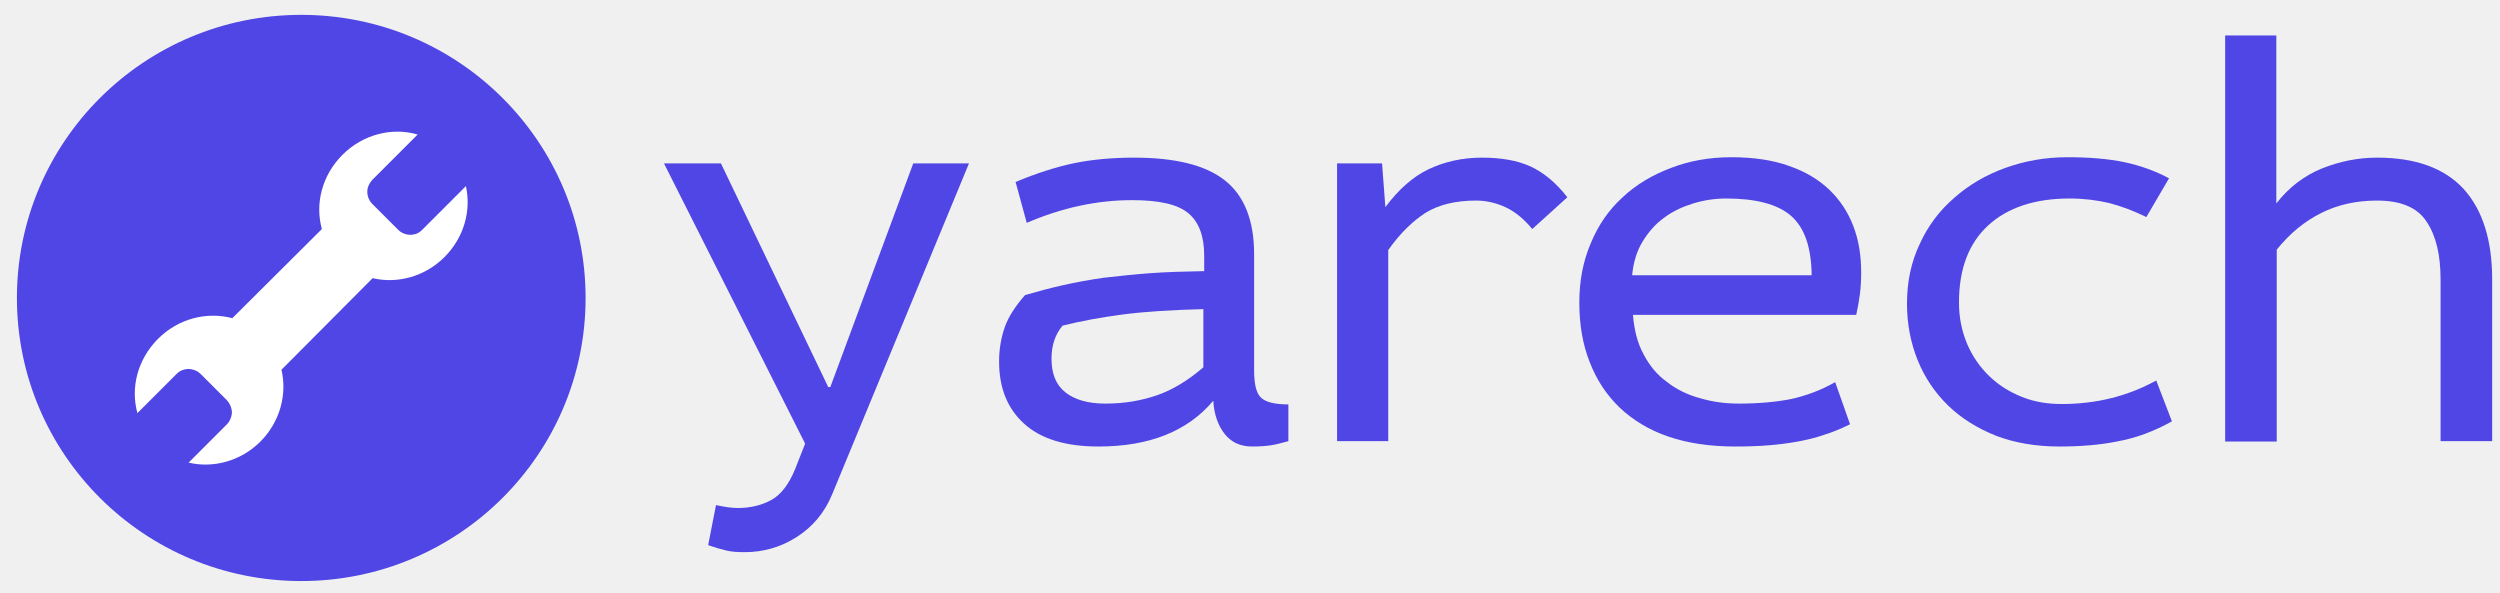
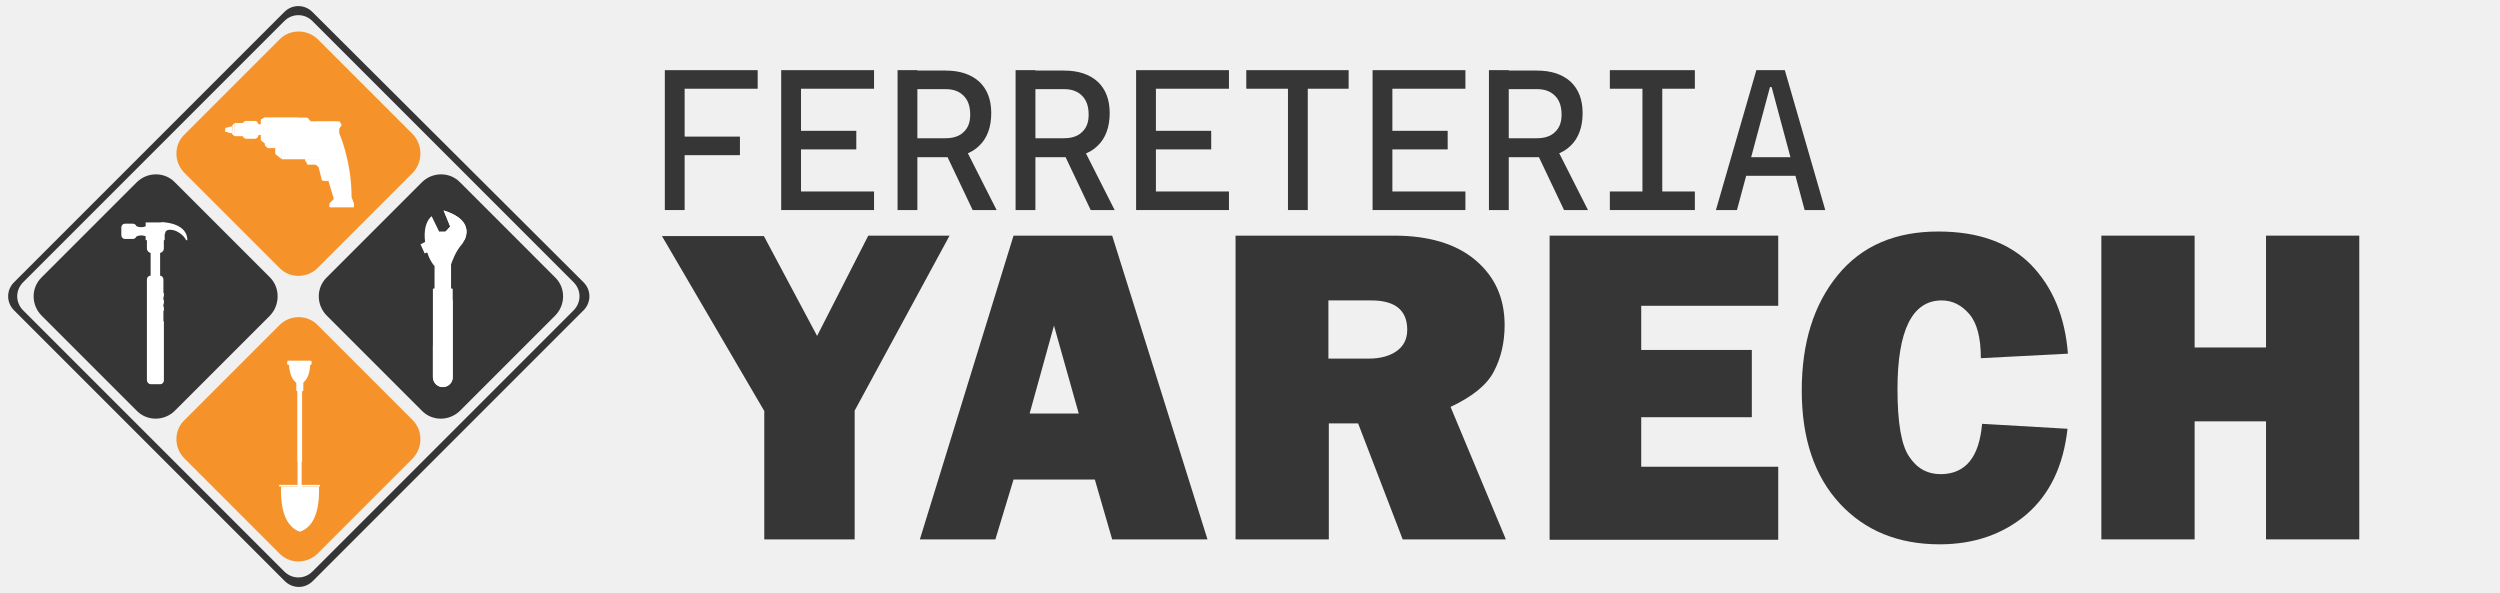
<svg xmlns="http://www.w3.org/2000/svg" version="1.1" id="Capa_1" x="0px" y="0px" viewBox="0 0 605.8 143.6" style="enable-background:new 0 0 605.8 143.6;" xml:space="preserve">
  <style type="text/css">
- 	.st0{fill:#4F46E5;}
- 	.st1{fill:#FFFFFF;}
+ 	.st0{fill:#363636;}
+ 	.st1{fill:#353535;}
+ 	.st2{fill:#F5922A;}
+ 	.st3{fill:#FFFFFF;}
+ 	.st4{fill:#FFFFFF;stroke:#FFFFFF;stroke-width:0.75;stroke-miterlimit:10;}
</style>
  <g>
-     <path class="st0" d="M174.7,39.6l26,54.2h0.5l20.1-54.2h13.5l-33.2,80.3c-1.8,4.3-4.6,7.7-8.5,10.2c-3.9,2.5-8.1,3.7-12.7,3.7   c-1.7,0-3.2-0.1-4.4-0.4c-1.3-0.3-2.7-0.7-4.4-1.3l1.9-9.7c2,0.4,3.7,0.7,5.3,0.7c3.1,0,5.9-0.7,8.2-2c2.3-1.3,4.2-3.8,5.7-7.5   l2.4-6.1l-34.2-67.9H174.7z" />
-     <path class="st0" d="M246.1,44.1c5-2.1,9.7-3.6,13.9-4.5c4.3-0.9,9.2-1.4,14.8-1.4c10,0,17.3,1.8,22,5.5c4.7,3.7,7.1,9.7,7.1,17.9   v28.2c0,3.2,0.5,5.4,1.6,6.5c1.1,1.1,3.3,1.7,6.7,1.7v8.9c-1.5,0.4-2.9,0.8-4.2,1c-1.3,0.2-2.9,0.3-4.6,0.3c-2.8,0-5-1-6.6-3   c-1.6-2-2.6-4.7-2.8-8.1c-6.2,7.4-15.5,11.1-27.8,11.1c-7.9,0-13.9-1.8-18-5.5c-4.1-3.7-6.1-8.7-6.1-15.1c0-3.1,0.5-5.8,1.4-8.4   c0.9-2.5,2.6-5.1,4.9-7.7c3.1-0.9,6.1-1.7,9.2-2.4c3.1-0.7,6.4-1.3,9.9-1.8c3.5-0.4,7.2-0.8,11.2-1.1c4-0.3,8.3-0.4,13.1-0.5v-3.8   c0-4.7-1.3-8.1-3.8-10.2c-2.6-2.2-7.1-3.2-13.7-3.2c-8.4,0-16.9,1.8-25.5,5.5L246.1,44.1z M291.8,74.9c-7.8,0.2-14.3,0.6-19.7,1.3   c-5.3,0.7-10.2,1.6-14.6,2.7c-1.8,2.1-2.7,4.8-2.7,8c0,3.7,1.1,6.4,3.4,8.2c2.3,1.8,5.5,2.7,9.7,2.7c4.5,0,8.6-0.7,12.4-2   c3.8-1.3,7.6-3.6,11.3-6.8V74.9z" />
-     <path class="st0" d="M334.9,39.6l0.8,10.6c3.2-4.3,6.7-7.4,10.5-9.2c3.8-1.8,8.1-2.8,12.9-2.8c4.7,0,8.6,0.7,11.7,2.1   c3.1,1.4,6.2,3.9,9,7.5l-8.5,7.7c-1.9-2.3-4-4.1-6.3-5.2c-2.3-1.1-4.8-1.7-7.3-1.7c-5,0-9.1,1-12.3,3c-3.1,2-6.2,5-9,9v46.3H324   V39.6H334.9z" />
-     <path class="st0" d="M395.7,76.3c0.3,3.7,1.1,6.9,2.6,9.6c1.4,2.7,3.3,5,5.7,6.7c2.3,1.8,5,3.1,8,3.9c3,0.9,6.1,1.3,9.4,1.3   c4.8,0,9-0.4,12.6-1.1c3.6-0.8,7.2-2.1,10.7-4.1l3.6,10.2c-2.2,1.1-4.4,2-6.4,2.6c-2,0.7-4.1,1.2-6.3,1.6c-2.2,0.4-4.5,0.7-6.9,0.9   c-2.5,0.2-5.2,0.3-8.2,0.3c-6.1,0-11.5-0.8-16.2-2.4c-4.7-1.6-8.6-4-11.8-7c-3.2-3.1-5.6-6.7-7.3-11.1c-1.7-4.3-2.5-9.1-2.5-14.4   c0-5.2,0.9-10,2.8-14.4c1.8-4.4,4.4-8.1,7.7-11.1c3.3-3.1,7.2-5.4,11.7-7.1c4.4-1.7,9.3-2.6,14.6-2.6c5.4,0,10.1,0.7,14,2.1   c4,1.4,7.2,3.3,9.8,5.8c2.6,2.5,4.5,5.4,5.8,8.8c1.3,3.4,1.9,7.1,1.9,11.2c0,1.9-0.1,3.6-0.3,5.2c-0.2,1.6-0.5,3.3-0.9,5.1H395.7z    M439,66.6c-0.1-6.7-1.7-11.4-5-14.3c-3.2-2.8-8.5-4.2-15.7-4.2c-2.7,0-5.4,0.4-8,1.2c-2.6,0.8-5,1.9-7.1,3.5   c-2.1,1.5-3.8,3.5-5.2,5.8c-1.4,2.3-2.2,5-2.5,8.1H439z" />
-     <path class="st0" d="M520.1,52.6c-3-1.5-6-2.6-9-3.4c-3-0.7-6.2-1.1-9.6-1.1c-8.4,0-15,2.2-19.7,6.5c-4.7,4.3-7.1,10.5-7.1,18.7   c0,3.7,0.7,7,2,10.1c1.3,3,3.1,5.6,5.4,7.8c2.3,2.2,4.9,3.8,7.9,5c3,1.2,6.2,1.7,9.6,1.7c8.4,0,16-1.9,22.9-5.7l3.8,9.9   c-4.3,2.4-8.6,4-12.9,4.8c-4.3,0.9-9.1,1.3-14.4,1.3c-5.7,0-10.8-0.9-15.3-2.6c-4.5-1.8-8.4-4.2-11.6-7.3c-3.2-3.1-5.7-6.8-7.4-11   c-1.7-4.2-2.6-8.8-2.6-13.7c0-5.3,1-10.1,3.1-14.5c2-4.4,4.8-8.1,8.4-11.2c3.5-3.1,7.6-5.5,12.3-7.2c4.7-1.7,9.7-2.6,15.1-2.6   c5.4,0,10,0.4,13.8,1.2c3.8,0.8,7.4,2.1,10.8,3.9L520.1,52.6z" />
-     <path class="st0" d="M551.6,8.6v40.7c3.1-4,6.9-6.8,11.1-8.5c4.3-1.7,8.7-2.6,13.3-2.6c9.3,0,16.3,2.5,21,7.6   c4.6,5.1,6.9,12.4,6.9,21.9v39.2h-12.5V67.7c0-5.9-1.1-10.6-3.4-14c-2.2-3.4-6.2-5.1-12-5.1c-5,0-9.5,1-13.5,3   c-4,2-7.6,4.9-10.8,8.9v46.5h-12.5V8.6H551.6z" />
+     <path class="st0" d="M230.1,57.1l-23,42.4v31.2h-21.9V99.6l-24.8-42.4h24.7L198,81.4l12.4-24.3H230.1z" />
+     <path class="st0" d="M269.5,130.7l-4.2-14.5h-19.7l-4.4,14.5h-18.3l22.7-73.6h23.9l23.1,73.6H269.5z M249.5,100.2h11.9l-6-21.3   L249.5,100.2z" />
+     <path class="st0" d="M364.9,130.7h-25l-10.8-28.1h-7.1v28.1h-22.6V57.1h38.4c8.5,0,15.1,2,19.8,6c4.7,4,7,9.2,7,15.7   c0,4.2-0.9,8-2.6,11.2c-1.7,3.3-5.2,6.1-10.5,8.6L364.9,130.7z M321.9,86.9h9.7c2.8,0,5.1-0.6,6.8-1.8c1.7-1.2,2.6-2.9,2.6-5.2   c0-4.7-2.9-7.1-8.7-7.1h-10.4V86.9z" />
+     <path class="st0" d="M430.9,113.2v17.6h-55.4V57.1h55.4v17h-33.2v10.7h26.8v16.3h-26.8v12H430.9z" />
+     <path class="st0" d="M480.3,102.7l20.7,1.2c-1,9-4.3,15.9-10,20.8c-5.7,4.8-12.7,7.2-21,7.2c-10,0-18.1-3.3-24.2-9.9   c-6.1-6.6-9.2-15.7-9.2-27.4c0-11.5,2.9-20.8,8.7-27.9c5.8-7.1,13.9-10.6,24.4-10.6c9.7,0,17.2,2.7,22.5,8.1   c5.2,5.4,8.2,12.5,8.9,21.5l-21.1,1.1c0-4.9-0.9-8.5-2.8-10.7c-1.9-2.2-4.1-3.3-6.7-3.3c-7.1,0-10.7,7.2-10.7,21.5   c0,8,0.9,13.5,2.8,16.3c1.9,2.9,4.4,4.3,7.8,4.3C476.3,114.8,479.6,110.8,480.3,102.7z" />
+     <path class="st0" d="M571.7,57.1v73.6h-22.6v-28.6h-17.3v28.6h-22.6V57.1h22.6v27.1h17.3V57.1H571.7z" />
  </g>
-   <ellipse class="st0" cx="73" cy="72.2" rx="68.9" ry="68.6" />
-   <path class="st1" d="M107.7,62.3c-4.8,4.8-11.5,6.5-17.4,5.1L68.2,89.6c1.4,5.9-0.3,12.6-5.1,17.4c-4.8,4.8-11.5,6.5-17.4,5.1  l9.3-9.3c0.7-0.7,1.1-1.7,1.2-2.7c0-1.1-0.4-2.2-1.2-3.1l-6.4-6.4c-0.8-0.8-2-1.2-3.1-1.2c-1,0.1-1.9,0.4-2.7,1.2l-9.5,9.5  c-1.7-6.1,0-13,5-18c5-5,11.9-6.6,18-5L78,55.5c-1.7-6.1,0-13,5-18c5-5,12.1-6.7,18.2-4.9l-11,11c-0.5,0.6-0.9,1.2-1.1,2  c-0.3,1.3,0.1,2.8,1.1,3.8l6.3,6.3c1,1,2.5,1.4,3.8,1.1c0.7-0.1,1.4-0.5,2-1.1l10.6-10.6C114.2,51,112.5,57.5,107.7,62.3z" />
+   <g>
+     <path class="st0" d="M161.1,50.9V17h4.8v33.9H161.1z M161.1,21.5V17h22.5v4.5H161.1z M161.1,37.6v-4.5h18.2v4.5H161.1z" />
+     <path class="st0" d="M189.3,50.9V17h4.8v33.9H189.3z M189.3,21.5V17h22.5v4.5H189.3z M189.3,36.2v-4.5h18.2v4.5H189.3z M189.3,50.9   v-4.5h22.5v4.5H189.3z" />
+     <path class="st0" d="M217.5,50.9V17h4.8v33.9H217.5z M221.9,38v-4.5h7.2c1.9,0,3.4-0.5,4.4-1.5c1.1-1,1.6-2.4,1.6-4.2   c0-2-0.5-3.5-1.6-4.6c-1.1-1.1-2.5-1.6-4.4-1.6H222l-0.6-4.5h7.7c3.5,0,6.2,0.9,8.2,2.7c1.9,1.8,2.9,4.3,2.9,7.6   c0,3.4-1,6.1-2.9,7.9c-1.9,1.9-4.6,2.8-8.2,2.8H221.9z M235.7,50.9l-7.6-16h5.3l8.1,16H235.7z" />
+     <path class="st0" d="M246.1,50.9V17h4.8v33.9H246.1z M250.6,38v-4.5h7.2c1.9,0,3.4-0.5,4.4-1.5c1.1-1,1.6-2.4,1.6-4.2   c0-2-0.5-3.5-1.6-4.6c-1.1-1.1-2.5-1.6-4.4-1.6h-7.1l-0.6-4.5h7.7c3.5,0,6.2,0.9,8.2,2.7c1.9,1.8,2.9,4.3,2.9,7.6   c0,3.4-1,6.1-2.9,7.9c-1.9,1.9-4.6,2.8-8.2,2.8H250.6z M264.3,50.9l-7.6-16h5.3l8.1,16H264.3z" />
+     <path class="st0" d="M275.3,50.9V17h4.8v33.9H275.3z M275.3,21.5V17h22.5v4.5H275.3z M275.3,36.2v-4.5h18.2v4.5H275.3z M275.3,50.9   v-4.5h22.5v4.5H275.3z" />
+     <path class="st0" d="M302,21.5V17h24.8v4.5H302z M312.1,50.9V17h4.8v33.9H312.1z" />
+     <path class="st0" d="M332.6,50.9V17h4.8v33.9H332.6z M332.6,21.5V17h22.5v4.5H332.6z M332.6,36.2v-4.5h18.2v4.5H332.6z M332.6,50.9   v-4.5h22.5v4.5H332.6z" />
+     <path class="st0" d="M360.8,50.9V17h4.8v33.9H360.8z M365.2,38v-4.5h7.2c1.9,0,3.4-0.5,4.4-1.5c1.1-1,1.6-2.4,1.6-4.2   c0-2-0.5-3.5-1.6-4.6c-1.1-1.1-2.5-1.6-4.4-1.6h-7.1l-0.6-4.5h7.7c3.5,0,6.2,0.9,8.2,2.7c1.9,1.8,2.9,4.3,2.9,7.6   c0,3.4-1,6.1-2.9,7.9c-1.9,1.9-4.6,2.8-8.2,2.8H365.2z M379,50.9l-7.6-16h5.3l8.1,16H379z" />
+     <path class="st0" d="M390.1,21.5V17h20.6v4.5H390.1z M390.1,50.9v-4.5h20.6v4.5H390.1z M398,50.9V17h4.8v33.9H398z" />
+     <path class="st0" d="M415.8,50.9l9.8-33.9h6.9l9.8,33.9h-5l-8-29.8h-0.4l-8,29.8H415.8z M420.4,42.6v-4.5h17.2v4.5H420.4z" />
+   </g>
+   <g>
+     <path class="st1" d="M68.9,2.9L3.4,68.4c-1.9,1.9-1.9,4.9,0,6.8l65.6,65.6c1.9,1.9,4.9,1.9,6.8,0l65.6-65.6c1.9-1.9,1.9-4.9,0-6.8   L75.7,2.9C73.8,1,70.8,1,68.9,2.9z M139,68.4c1.9,1.9,1.9,4.9,0,6.8l-63.3,63.3c-1.9,1.9-4.9,1.9-6.8,0L5.6,75.2   c-1.9-1.9-1.9-4.9,0-6.8L68.9,5.1c1.9-1.9,4.9-1.9,6.8,0L139,68.4z" />
+     <g>
+       <path class="st2" d="M100,41.9l-23,23c-2.6,2.6-6.8,2.6-9.3,0l-23-23c-2.6-2.6-2.6-6.8,0-9.3l23-23C70.2,7,74.4,7,77,9.5l23,23    C102.5,35.1,102.5,39.3,100,41.9z" />
+       <path class="st2" d="M100,111.1l-23,23c-2.6,2.6-6.8,2.6-9.3,0l-23-23c-2.6-2.6-2.6-6.8,0-9.3l23-23c2.6-2.6,6.8-2.6,9.3,0l23,23    C102.5,104.3,102.5,108.5,100,111.1z" />
+       <g>
+         <path class="st0" d="M65.4,76.5l-23,23c-2.6,2.6-6.8,2.6-9.3,0l-23-23c-2.6-2.6-2.6-6.8,0-9.3l23-23c2.6-2.6,6.8-2.6,9.3,0l23,23     C67.9,69.7,67.9,73.9,65.4,76.5z" />
+         <path class="st0" d="M134.5,76.5l-23,23c-2.6,2.6-6.8,2.6-9.3,0l-23-23c-2.6-2.6-2.6-6.8,0-9.3l23-23c2.6-2.6,6.8-2.6,9.3,0     l23,23C137.1,69.7,137.1,73.9,134.5,76.5z" />
+       </g>
+     </g>
+   </g>
+   <g>
+     <g>
+       <g>
+         <rect x="36.5" y="59.8" class="st3" width="2.3" height="10.4" />
+       </g>
+       <g>
+         <path class="st3" d="M35.6,54.7c-1.4,0.8-2.8,0-2.8,0h-0.5v2.7h0.5c0,0,1.4-0.8,2.8,0c0,0,0.4-0.1,0.5,0c0.1,0.1,0-2.7,0-2.7     H35.6z" />
+       </g>
+       <g>
+         <path class="st3" d="M33.1,57c0,0.5-0.4,0.9-0.9,0.9h-1.9c-0.5,0-0.9-0.4-0.9-0.9v-1.9c0-0.5,0.4-0.9,0.9-0.9h1.9     c0.5,0,0.9,0.4,0.9,0.9V57z" />
+       </g>
+       <g>
+         <path class="st3" d="M39.7,60.2c0,0.6-0.5,1.1-1.1,1.1h-1.9c-0.6,0-1.1-0.5-1.1-1.1v-1.9c0-0.6,0.5-1.1,1.1-1.1h1.9     c0.6,0,1.1,0.5,1.1,1.1V60.2z" />
+       </g>
+       <g>
+         <path class="st3" d="M40,53.9h-0.4h-0.6v2.8H40c0-1.7,2.6-0.8,2.7-0.7c1.9,0.9,2.4,2.2,2.4,2.2h0.3C45.4,54.2,40,53.9,40,53.9z" />
+       </g>
+       <g>
+         <rect x="35.3" y="53.9" class="st3" width="4.6" height="4.3" />
+       </g>
+       <path class="st3" d="M38.7,66.8h-2.2c-0.5,0-0.9,0.4-0.9,0.9v6.5v11.4v6.5c0,0.5,0.4,0.9,0.9,0.9h2.2c0.5,0,0.9-0.4,0.9-0.9v-6.5    V74.3v-6.5C39.6,67.2,39.2,66.8,38.7,66.8z" />
+     </g>
+     <g>
+       <rect x="35.7" y="72.7" class="st3" width="4" height="0.9" />
+       <rect x="35.7" y="71" class="st3" width="4" height="0.9" />
+       <rect x="35.7" y="74.4" class="st3" width="4" height="0.9" />
+     </g>
+     <path class="st3" d="M35.7,80.6v5.1v6.5c0,0.5,0.4,0.9,0.9,0.9h2.2c0.5,0,0.9-0.4,0.9-0.9v-6.5v-7.9C38.5,78.5,36.9,79.5,35.7,80.6   z" />
+   </g>
+   <g>
+     <g>
+       <g>
+         <g>
+           <path class="st3" d="M107.5,51l1.6,3.9l-1.1,1.2h-1.6l-1.8-3.7c0,0-2.8,1.8-1.2,8.3c0,0,0.5,2.2,1.9,3.8v25.5c0,0.2,0,1,0,1.3      c0,1.1,0.9,2,2,2c1.1,0,2-0.9,2-2c0-0.3,0-1.1,0-1.3V64.1c0.3-0.9,1.1-3.2,2.7-5C112,59.1,116.3,53.7,107.5,51z M107.2,92.8      c-0.9,0-1.6-0.7-1.6-1.6c0-0.9,0.7-1.6,1.6-1.6c0.9,0,1.6,0.7,1.6,1.6C108.8,92.1,108.1,92.8,107.2,92.8z" />
+         </g>
+         <g>
+           <path class="st3" d="M107.5,51l1.6,3.9l-1.1,1.2l-0.4,0.2l0,0l-5.7,2.9l1,2.2l0.6-0.2l0,0l9.1-3.1C113.4,56.3,113.8,53,107.5,51      z" />
+         </g>
+         <g>
+           <path class="st3" d="M108.4,77c0,0.7-0.6,1.3-1.3,1.3l0,0c-0.7,0-1.3-0.6-1.3-1.3V66.5c0-0.7,0.6-1.3,1.3-1.3l0,0      c0.7,0,1.3,0.6,1.3,1.3V77z" />
+         </g>
+         <g>
+           <path class="st3" d="M108.2,59.5c0.2,0.5-0.1,1.1-0.6,1.3l-1,0.4c-0.5,0.2-1.1-0.1-1.3-0.6l0,0c-0.2-0.5,0.1-1.1,0.6-1.3l1-0.4      C107.4,58.7,108,58.9,108.2,59.5L108.2,59.5z" />
+         </g>
+         <g>
+           <g>
+             <path class="st3" d="M106.4,60.9c0,0.1,0,0.2-0.1,0.3l0,0c-0.1,0-0.2,0-0.3-0.1l-0.5-1.5c0-0.1,0-0.2,0.1-0.3l0,0       c0.1,0,0.2,0,0.3,0.1L106.4,60.9z" />
+           </g>
+           <g>
+             <path class="st3" d="M106.9,60.7c0,0.1,0,0.2-0.1,0.3l0,0c-0.1,0-0.2,0-0.3-0.1l-0.5-1.5c0-0.1,0-0.2,0.1-0.3l0,0       c0.1,0,0.2,0,0.3,0.1L106.9,60.7z" />
+           </g>
+           <g>
+             <path class="st3" d="M107.5,60.5c0,0.1,0,0.2-0.1,0.3l0,0c-0.1,0-0.2,0-0.3-0.1l-0.5-1.5c0-0.1,0-0.2,0.1-0.3l0,0       c0.1,0,0.2,0,0.3,0.1L107.5,60.5z" />
+           </g>
+           <g>
+             <path class="st3" d="M108,60.4c0,0.1,0,0.2-0.1,0.3l0,0c-0.1,0-0.2,0-0.3-0.1l-0.5-1.5c0-0.1,0-0.2,0.1-0.3l0,0       c0.1,0,0.2,0,0.3,0.1L108,60.4z" />
+           </g>
+         </g>
+       </g>
+     </g>
+     <path class="st3" d="M109.4,69.9h-4.3c-0.1,0-0.2,0.1-0.2,0.2v2.6v18.3v0.4c0,1.3,1.1,2.4,2.4,2.4s2.4-1.1,2.4-2.4v-0.4V72.7v-2.6   C109.7,70,109.6,69.9,109.4,69.9z" />
+     <path class="st3" d="M109.7,91.5v-0.4V72.7v-0.1c-1.1,1.2-2.3,3.3-2.9,6.9c0,0-0.4,2-1.9,4.2v7.3v0.4c0,1.3,1.1,2.4,2.4,2.4   S109.7,92.8,109.7,91.5z" />
+     <g>
+       <path class="st3" d="M107.7,83.9c0,0.3-0.2,0.5-0.5,0.5c-0.3,0-0.5-0.2-0.5-0.5c0-0.3,0.2-0.5,0.5-0.5    C107.5,83.5,107.7,83.7,107.7,83.9z" />
+       <path class="st3" d="M107.7,86.4c0,0.3-0.2,0.5-0.5,0.5c-0.3,0-0.5-0.2-0.5-0.5c0-0.3,0.2-0.5,0.5-0.5    C107.5,85.9,107.7,86.1,107.7,86.4z" />
+       <path class="st3" d="M107.7,88.9c0,0.3-0.2,0.5-0.5,0.5c-0.3,0-0.5-0.2-0.5-0.5c0-0.3,0.2-0.5,0.5-0.5    C107.5,88.4,107.7,88.6,107.7,88.9z" />
+       <path class="st3" d="M107.7,91.3c0,0.3-0.2,0.5-0.5,0.5c-0.3,0-0.5-0.2-0.5-0.5c0-0.3,0.2-0.5,0.5-0.5    C107.5,90.9,107.7,91.1,107.7,91.3z" />
+     </g>
+   </g>
+   <g>
+     <rect x="56.9" y="29.8" class="st3" width="3" height="3.1" />
+     <rect x="56.9" y="32.4" class="st3" width="3" height="0.6" />
+     <path class="st3" d="M64.5,31.8c0,0.5-0.4,0.9-0.8,0.9h-1.5c-0.4,0-0.8-0.4-0.8-0.9V31c0-0.5,0.4-0.9,0.8-0.9h1.5   c0.4,0,0.8,0.4,0.8,0.9V31.8z" />
+     <path class="st3" d="M62.6,32.8c0,0.4-0.4,0.8-0.8,0.8h-2.2c-0.4,0-0.8-0.4-0.8-0.8v-2.7c0-0.4,0.4-0.8,0.8-0.8h2.2   c0.4,0,0.8,0.4,0.8,0.8V32.8z" />
+     <path class="st3" d="M61.8,32.8h-2.2c-0.4,0-0.8-0.4-0.8-0.8v0.7c0,0.4,0.4,0.8,0.8,0.8h2.2c0.4,0,0.8-0.4,0.8-0.8V32   C62.6,32.5,62.2,32.8,61.8,32.8z" />
+     <polygon class="st3" points="74.5,28.5 64.1,28.5 63.2,29 63.2,34 64.2,34.8 64.2,35.2 64.9,35.9 75.3,35.9 75.3,29.4  " />
+     <path class="st3" d="M85.2,47.9c0-9-3-15.6-3-15.6v-1.1l0.6-0.9l-0.5-0.9h-12l-0.6,0.9h-1.4v8.3H78l2.9,9.6l-1,1v1h5.8v-1   L85.2,47.9z" />
+     <path class="st3" d="M83.3,41.2c0,1-0.8,1.8-1.8,1.8c-1,0-1.8-0.8-1.8-1.8c0-1,0.8-1.8,1.8-1.8C82.5,39.5,83.3,40.3,83.3,41.2z" />
+     <polygon class="st3" points="68.3,30.3 68.3,38.6 66.7,37.3 66.7,33.1  " />
+     <path class="st3" d="M73.9,38.6l0.6,1.3h2l0.7,0.6l0.8,3.2c0,0,0.6,0.3,1.6,0L78,38.6H73.9z" />
+     <path class="st3" d="M69.3,33.5c0,0.2-0.1,0.3-0.3,0.3l0,0c-0.2,0-0.3-0.1-0.3-0.3v-2.1c0-0.2,0.1-0.3,0.3-0.3l0,0   c0.2,0,0.3,0.1,0.3,0.3V33.5z" />
+     <path class="st3" d="M69.3,37.1c0,0.2-0.1,0.3-0.3,0.3l0,0c-0.2,0-0.3-0.1-0.3-0.3v-2.1c0-0.2,0.1-0.3,0.3-0.3l0,0   c0.2,0,0.3,0.1,0.3,0.3V37.1z" />
+     <path class="st3" d="M79.1,39.4c-0.2-0.7-1.1-0.8-1.1-0.8h-4.1l0.2,0.6h3.3l1.4,4.7c0.2,0,0.4,0,0.7-0.1c0.3-0.2,0.3-0.7,0.3-0.7   C79.8,42.5,79.1,39.4,79.1,39.4z" />
+     <path class="st3" d="M82.7,41.2c0,0.6-0.5,1.2-1.2,1.2c-0.6,0-1.2-0.5-1.2-1.2c0-0.6,0.5-1.2,1.2-1.2   C82.2,40.1,82.7,40.6,82.7,41.2z" />
+     <path class="st3" d="M82.4,41.2c0,0.5-0.4,0.9-0.9,0.9c-0.5,0-0.9-0.4-0.9-0.9c0-0.5,0.4-0.9,0.9-0.9C82,40.4,82.4,40.8,82.4,41.2z   " />
+     <path class="st3" d="M76.7,35.5c0,0.4-0.4,0.8-0.8,0.8h-4.4c-0.4,0-0.8-0.4-0.8-0.8v-2.8c0-0.4,0.4-0.8,0.8-0.8h4.4   c0.4,0,0.8,0.4,0.8,0.8V35.5z" />
+     <g>
+       <path class="st3" d="M79.7,32.2c0,0.1-0.1,0.2-0.2,0.2h-1.7c-0.1,0-0.2-0.1-0.2-0.2l0,0c0-0.1,0.1-0.2,0.2-0.2h1.7    C79.6,32,79.7,32.1,79.7,32.2L79.7,32.2z" />
+       <path class="st3" d="M79.7,33c0,0.1-0.1,0.2-0.2,0.2h-1.7c-0.1,0-0.2-0.1-0.2-0.2l0,0c0-0.1,0.1-0.2,0.2-0.2h1.7    C79.6,32.8,79.7,32.9,79.7,33L79.7,33z" />
+       <path class="st3" d="M79.7,33.8c0,0.1-0.1,0.2-0.2,0.2h-1.7c-0.1,0-0.2-0.1-0.2-0.2l0,0c0-0.1,0.1-0.2,0.2-0.2h1.7    C79.6,33.6,79.7,33.7,79.7,33.8L79.7,33.8z" />
+       <path class="st3" d="M79.7,34.6c0,0.1-0.1,0.2-0.2,0.2h-1.7c-0.1,0-0.2-0.1-0.2-0.2l0,0c0-0.1,0.1-0.2,0.2-0.2h1.7    C79.6,34.3,79.7,34.4,79.7,34.6L79.7,34.6z" />
+       <path class="st3" d="M79.7,35.3c0,0.1-0.1,0.2-0.2,0.2h-1.7c-0.1,0-0.2-0.1-0.2-0.2l0,0c0-0.1,0.1-0.2,0.2-0.2h1.7    C79.6,35.1,79.7,35.2,79.7,35.3L79.7,35.3z" />
+       <path class="st3" d="M79.7,36.1c0,0.1-0.1,0.2-0.2,0.2h-1.7c-0.1,0-0.2-0.1-0.2-0.2l0,0c0-0.1,0.1-0.2,0.2-0.2h1.7    C79.6,35.9,79.7,36,79.7,36.1L79.7,36.1z" />
+     </g>
+     <polygon class="st3" points="67.4,29.7 68.3,30.3 69.7,30.3 70.3,29.4 72.2,29.4 72.2,28.5 64.1,28.5 63.2,29 64.4,29.7  " />
+     <polygon class="st3" points="64.2,34.8 64.9,34.8 64.9,35.9 64.2,35.2  " />
+     <polygon class="st3" points="79.9,49.2 85.2,47.9 85.7,49.2 85.7,50.2 79.9,50.2  " />
+     <polygon class="st3" points="79.9,49.6 85.7,49.2 85.7,50.2 79.9,50.2  " />
+     <g>
+       <path class="st3" d="M79.5,30.5c0.1,0,0.2-0.1,0.2-0.2v-0.9h-0.4v0.9C79.3,30.4,79.4,30.5,79.5,30.5z" />
+       <path class="st3" d="M78.7,30.5c0.1,0,0.2-0.1,0.2-0.2v-0.9h-0.4v0.9C78.5,30.4,78.6,30.5,78.7,30.5z" />
+       <path class="st3" d="M80.3,30.5c0.1,0,0.2-0.1,0.2-0.2v-0.9H80v0.9C80,30.4,80.1,30.5,80.3,30.5z" />
+       <path class="st3" d="M78.1,30.3v-0.9h-0.4v0.9c0,0.1,0.1,0.2,0.2,0.2C78,30.5,78.1,30.4,78.1,30.3z" />
+       <path class="st3" d="M77.1,30.5c0.1,0,0.2-0.1,0.2-0.2v-0.9h-0.4v0.9C76.9,30.4,77,30.5,77.1,30.5z" />
+       <path class="st3" d="M81,30.5c0.1,0,0.2-0.1,0.2-0.2v-0.9h-0.4v0.9C80.8,30.4,80.9,30.5,81,30.5z" />
+     </g>
+     <polygon class="st3" points="56.9,29.8 56.3,30.3 56.3,32.5 56.9,33  " />
+     <polygon class="st3" points="56.9,32.4 56.3,31.9 56.3,32.5 56.9,33  " />
+     <polygon class="st3" points="54.6,31 54.6,31.9 56.3,32.3 56.3,31.9 56.3,31 56.3,30.6  " />
+     <polygon class="st3" points="54.6,31.9 56.3,32.3 56.3,31.9 56.3,31.8 54.6,31.4  " />
+   </g>
+   <g>
+     <path class="st3" d="M73.1,119.1c0,0.3-0.2,0.5-0.5,0.5l0,0c-0.3,0-0.5-0.2-0.5-0.5V93.8c0-0.3,0.2-0.5,0.5-0.5l0,0   c0.3,0,0.5,0.2,0.5,0.5V119.1z" />
+     <path class="st3" d="M68.1,117.9c-0.1,3,0.1,9.5,4.6,10.9c4.5-1.4,4.7-7.9,4.6-10.9H68.1z" />
+     <path class="st3" d="M68.9,119.1c-0.1,3.2,0.1,8.5,3.7,9.7c3.6-1.1,3.8-6.4,3.7-9.7H68.9z" />
+     <path class="st3" d="M77.6,117.7c0-0.1-0.1-0.2-0.2-0.2h-9.6c-0.1,0-0.2,0.1-0.2,0.2l0,0c0,0.1,0.1,0.2,0.2,0.2h9.6   C77.5,117.9,77.6,117.8,77.6,117.7L77.6,117.7z" />
+     <path class="st3" d="M72.6,93.3c-0.3,0-0.5,0.2-0.5,0.5v18.1h1.1V93.8C73.1,93.5,72.9,93.3,72.6,93.3z" />
+     <path class="st3" d="M73.5,94.6c0,0.1-0.1,0.2-0.2,0.2H72c-0.1,0-0.2-0.1-0.2-0.2v-2.7c0-0.1,0.1-0.2,0.2-0.2h1.3   c0.1,0,0.2,0.1,0.2,0.2V94.6z" />
+     <path class="st4" d="M70.4,88c0,2.5,1,4.6,2.2,4.6c1.2,0,2.2-2,2.2-4.6H70.4z" />
+     <path class="st3" d="M75.5,88.2c0,0.1-0.1,0.2-0.2,0.2h-5.5c-0.1,0-0.2-0.1-0.2-0.2v-0.6c0-0.1,0.1-0.2,0.2-0.2h5.5   c0.1,0,0.2,0.1,0.2,0.2V88.2z" />
+   </g>
</svg>
